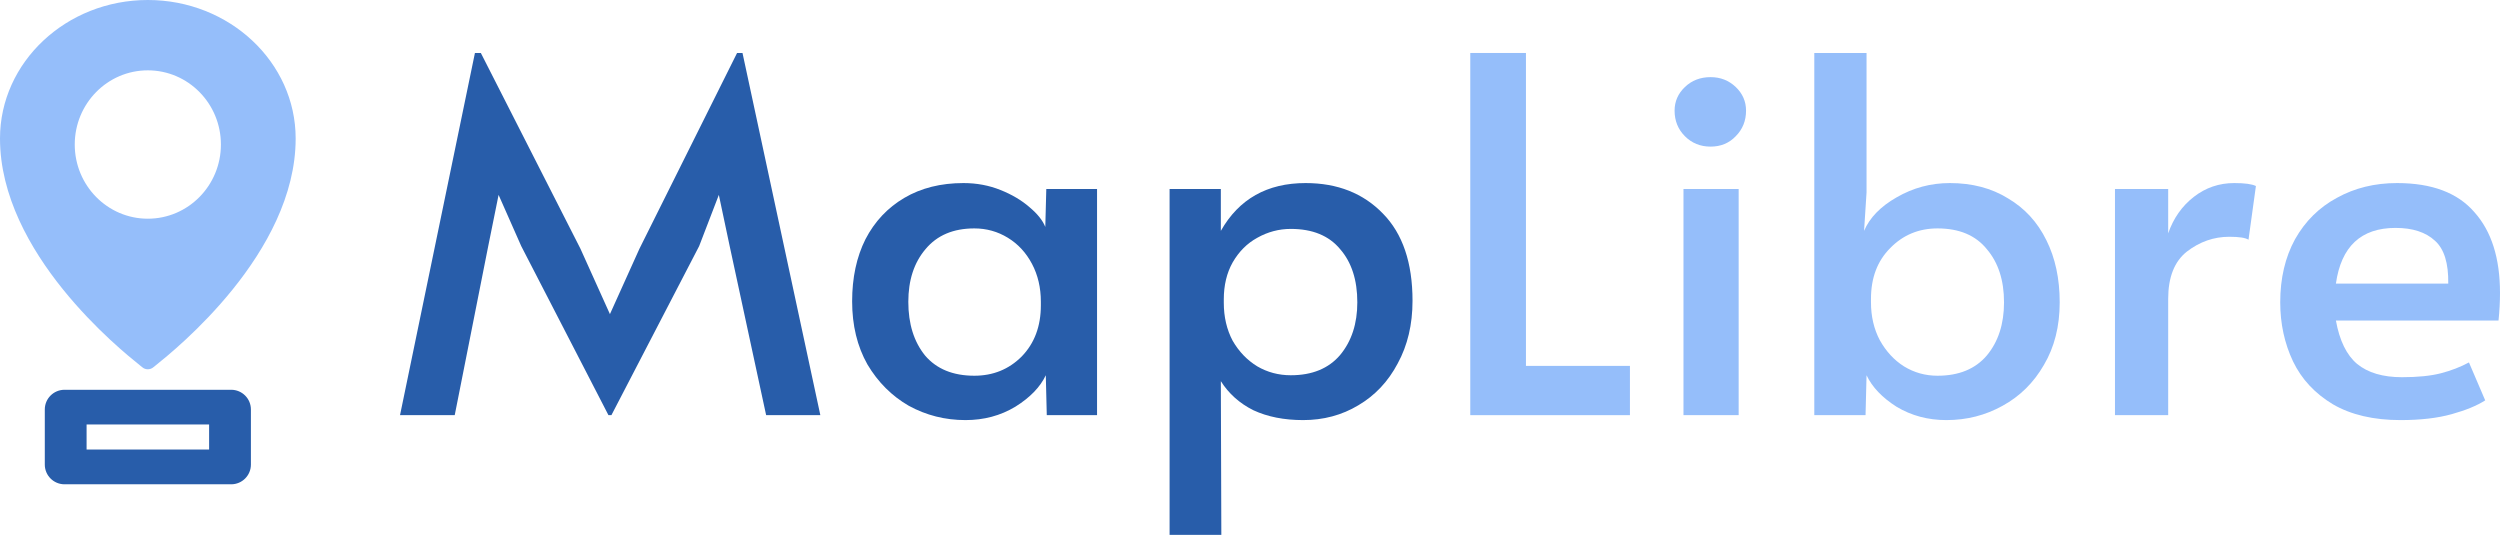
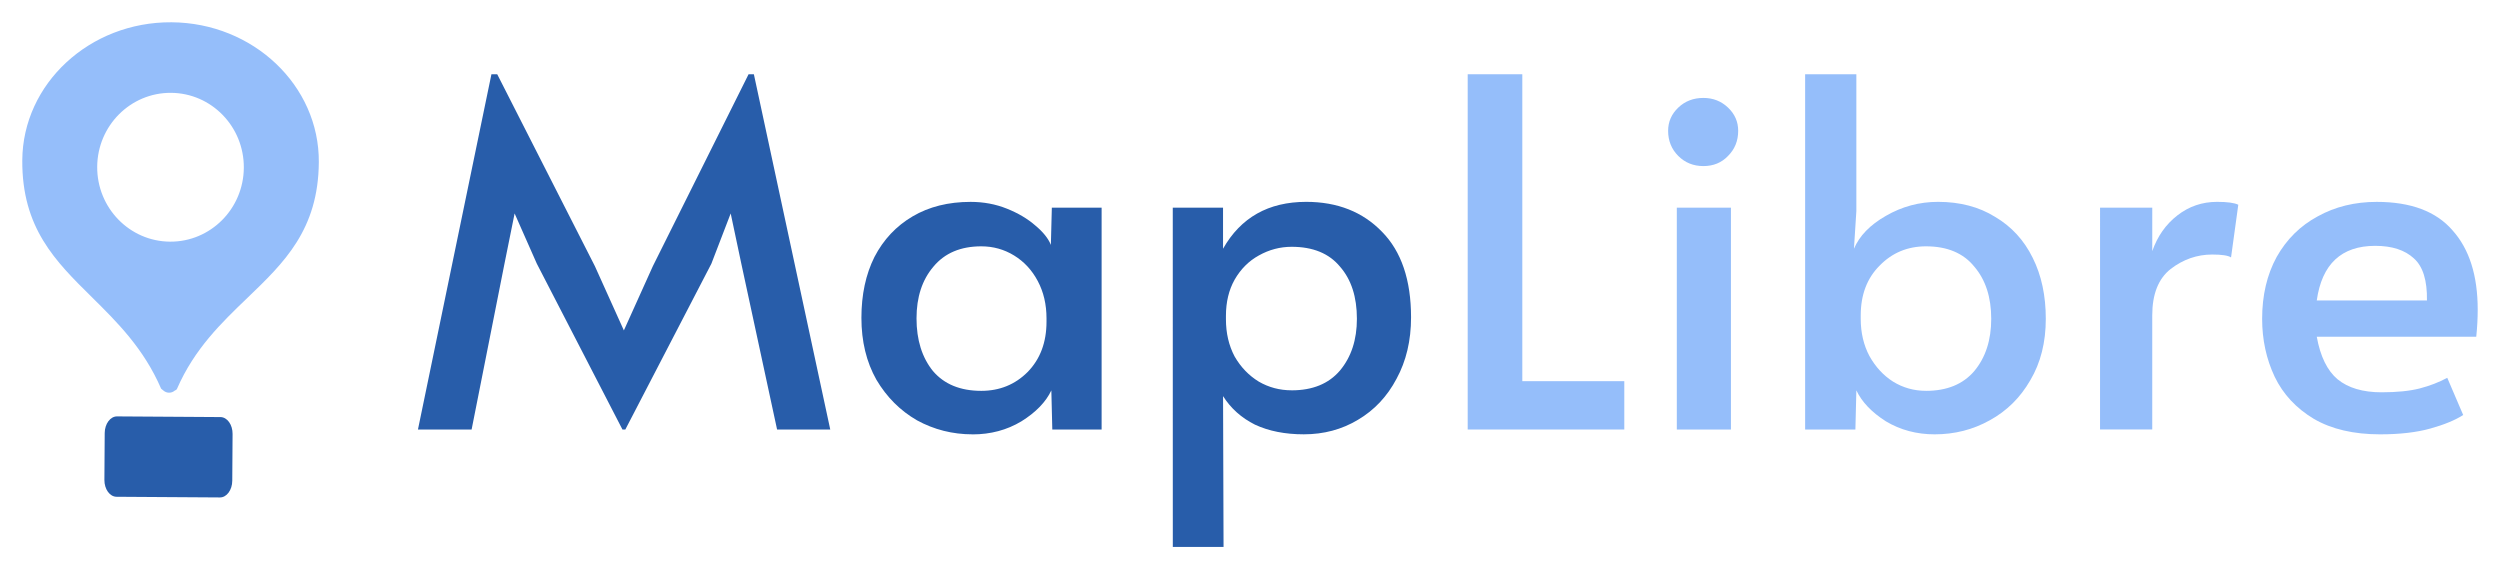
- <svg xmlns="http://www.w3.org/2000/svg" id="maplibre" width="110" height="24" viewBox="0 0 110 24" fill="none">
-   <path d="M22.935 10.83L21.938 8.575L21.482 10.83L20.008 18.267H17.601L20.897 2.331H21.157L25.537 10.939L26.837 13.822L28.138 10.939L32.431 2.331H32.67L36.095 18.267H33.71L32.106 10.83L31.629 8.575L30.762 10.83L26.902 18.267H26.772L22.935 10.83Z" fill="#285DAA" />
-   <path d="M42.481 18.484C41.585 18.484 40.754 18.274 39.988 17.855C39.236 17.421 38.629 16.814 38.166 16.034C37.718 15.239 37.494 14.314 37.494 13.259C37.494 12.218 37.689 11.307 38.08 10.527C38.484 9.746 39.055 9.139 39.792 8.706C40.53 8.272 41.397 8.055 42.394 8.055C42.972 8.055 43.514 8.156 44.02 8.359C44.526 8.561 44.953 8.814 45.3 9.118C45.646 9.407 45.878 9.696 45.993 9.985L46.037 8.315H48.27V18.267H46.058L46.015 16.511C45.769 17.031 45.321 17.494 44.671 17.898C44.02 18.289 43.29 18.484 42.481 18.484ZM42.871 16.532C43.695 16.532 44.389 16.251 44.953 15.687C45.516 15.109 45.798 14.357 45.798 13.432V13.28C45.798 12.659 45.668 12.102 45.408 11.611C45.148 11.119 44.794 10.736 44.346 10.462C43.897 10.187 43.406 10.05 42.871 10.05C41.946 10.05 41.231 10.353 40.725 10.96C40.219 11.553 39.966 12.326 39.966 13.28C39.966 14.249 40.212 15.036 40.703 15.643C41.209 16.236 41.932 16.532 42.871 16.532Z" fill="#285DAA" />
-   <path d="M51.462 8.315H53.717V10.158C54.512 8.756 55.755 8.055 57.446 8.055C58.848 8.055 59.983 8.503 60.85 9.399C61.717 10.281 62.151 11.56 62.151 13.237C62.151 14.278 61.934 15.195 61.5 15.99C61.081 16.785 60.503 17.4 59.766 17.833C59.043 18.267 58.234 18.484 57.337 18.484C56.499 18.484 55.769 18.339 55.148 18.05C54.541 17.747 54.064 17.32 53.717 16.771L53.739 23.535H51.462V8.315ZM56.795 16.511C57.735 16.511 58.458 16.214 58.964 15.622C59.469 15.015 59.722 14.242 59.722 13.302C59.722 12.319 59.469 11.539 58.964 10.96C58.472 10.368 57.749 10.072 56.795 10.072C56.275 10.072 55.784 10.202 55.321 10.462C54.873 10.707 54.512 11.069 54.237 11.546C53.977 12.008 53.847 12.55 53.847 13.172V13.324C53.847 13.945 53.977 14.502 54.237 14.993C54.512 15.47 54.873 15.846 55.321 16.12C55.769 16.381 56.261 16.511 56.795 16.511Z" fill="#285DAA" />
-   <path d="M64.692 2.331H67.142V16.099H71.717V18.267H64.692V2.331Z" fill="#95BEFA" />
-   <path d="M74.073 8.315H76.501V18.267H74.073V8.315ZM75.265 6.451C74.817 6.451 74.441 6.299 74.138 5.995C73.834 5.692 73.682 5.316 73.682 4.868C73.682 4.463 73.834 4.116 74.138 3.827C74.441 3.538 74.817 3.394 75.265 3.394C75.698 3.394 76.067 3.538 76.371 3.827C76.674 4.116 76.826 4.463 76.826 4.868C76.826 5.316 76.674 5.692 76.371 5.995C76.082 6.299 75.713 6.451 75.265 6.451Z" fill="#95BEFA" />
-   <path d="M85.64 18.484C84.831 18.484 84.101 18.288 83.45 17.898C82.814 17.494 82.373 17.031 82.128 16.511L82.084 18.267H79.829V2.331H82.128V8.467L82.019 10.158C82.265 9.58 82.742 9.088 83.45 8.684C84.173 8.265 84.953 8.055 85.792 8.055C86.775 8.055 87.627 8.279 88.35 8.727C89.087 9.161 89.651 9.775 90.041 10.57C90.431 11.351 90.627 12.261 90.627 13.302C90.627 14.357 90.395 15.275 89.933 16.055C89.485 16.836 88.878 17.436 88.112 17.855C87.36 18.274 86.536 18.484 85.64 18.484ZM85.25 16.532C86.189 16.532 86.912 16.236 87.418 15.643C87.924 15.036 88.177 14.256 88.177 13.302C88.177 12.333 87.924 11.553 87.418 10.96C86.926 10.353 86.204 10.05 85.25 10.05C84.426 10.05 83.732 10.339 83.168 10.917C82.605 11.481 82.323 12.225 82.323 13.15V13.302C82.323 13.923 82.453 14.48 82.713 14.971C82.988 15.463 83.342 15.846 83.775 16.12C84.224 16.395 84.715 16.532 85.25 16.532Z" fill="#95BEFA" />
-   <path d="M93.059 8.315H95.4V10.267C95.632 9.602 96.007 9.067 96.528 8.662C97.048 8.257 97.641 8.055 98.306 8.055C98.768 8.055 99.086 8.098 99.26 8.185L98.934 10.548C98.804 10.462 98.522 10.418 98.089 10.418C97.41 10.418 96.788 10.635 96.224 11.069C95.675 11.502 95.4 12.196 95.4 13.15V18.267H93.059V8.315Z" fill="#95BEFA" />
-   <path d="M105.62 18.484C104.435 18.484 103.445 18.252 102.65 17.79C101.855 17.313 101.27 16.684 100.894 15.903C100.518 15.109 100.33 14.241 100.33 13.302C100.33 12.247 100.547 11.322 100.981 10.527C101.429 9.732 102.043 9.125 102.823 8.705C103.604 8.272 104.486 8.055 105.469 8.055C107.001 8.055 108.135 8.481 108.872 9.334C109.624 10.172 110 11.358 110 12.89C110 13.28 109.978 13.685 109.935 14.104H102.78C102.939 14.986 103.25 15.622 103.712 16.012C104.189 16.402 104.847 16.597 105.685 16.597C106.379 16.597 106.95 16.54 107.398 16.424C107.846 16.308 108.258 16.149 108.634 15.947L109.349 17.616C108.988 17.848 108.497 18.05 107.875 18.223C107.254 18.397 106.502 18.484 105.62 18.484ZM107.723 12.478C107.738 11.582 107.543 10.953 107.138 10.592C106.733 10.216 106.155 10.028 105.404 10.028C103.886 10.028 103.011 10.845 102.78 12.478H107.723Z" fill="#95BEFA" />
-   <path fill-rule="evenodd" clip-rule="evenodd" d="M0 6.093C0 2.733 2.918 -6.10352e-05 6.504 -6.10352e-05C10.091 -6.10352e-05 13.009 2.733 13.009 6.093C13.009 11.142 7.69 15.404 6.854 16.074C6.802 16.115 6.767 16.143 6.752 16.156C6.682 16.218 6.593 16.248 6.504 16.248C6.415 16.248 6.326 16.218 6.257 16.156C6.242 16.143 6.207 16.115 6.155 16.074C5.319 15.404 0 11.142 0 6.093ZM6.504 9.623C8.28 9.623 9.72 8.162 9.72 6.359C9.72 4.557 8.28 3.095 6.504 3.095C4.728 3.095 3.289 4.557 3.289 6.359C3.289 8.162 4.728 9.623 6.504 9.623Z" fill="#95BEFA" />
-   <path fill-rule="evenodd" clip-rule="evenodd" d="M2.839 17.15C2.36 17.15 1.971 17.538 1.971 18.017V20.442C1.971 20.921 2.36 21.309 2.839 21.309H10.172C10.651 21.309 11.04 20.921 11.04 20.442V18.017C11.04 17.538 10.651 17.15 10.172 17.15H2.839ZM9.201 18.677H3.81V19.781H9.201V18.677Z" fill="#285DAA" />
+ <svg xmlns="http://www.w3.org/2000/svg" id="maplibre" width="112.147" height="25.535" viewBox="0 0 112.147 25.535" version="1.1" style="fill:none">
+   <defs id="defs25" />
+   <path d="m 24.082,11.83 -0.997,-2.255 -0.455,2.255 -1.474,7.437 h -2.407 l 3.296,-15.936 h 0.26 l 4.38,8.607 1.301,2.884 1.301,-2.884 4.293,-8.607 h 0.238 l 3.426,15.936 h -2.385 l -1.604,-7.437 -0.477,-2.255 -0.867,2.255 -3.859,7.437 h -0.13 z" id="path2" style="fill:#285daa" />
+   <path d="m 43.628,19.484 c -0.896,0 -1.727,-0.21 -2.493,-0.629 -0.752,-0.434 -1.359,-1.041 -1.821,-1.821 -0.448,-0.795 -0.672,-1.72 -0.672,-2.775 0,-1.041 0.195,-1.951 0.585,-2.732 0.405,-0.781 0.976,-1.388 1.713,-1.821 0.737,-0.434 1.604,-0.65 2.602,-0.65 0.578,0 1.12,0.101 1.626,0.304 0.506,0.202 0.932,0.455 1.279,0.759 0.347,0.289 0.578,0.578 0.694,0.867 l 0.043,-1.669 h 2.233 v 9.952 h -2.212 l -0.043,-1.756 c -0.246,0.52 -0.694,0.983 -1.344,1.388 -0.65,0.39 -1.38,0.585 -2.19,0.585 z m 0.39,-1.951 c 0.824,0 1.518,-0.282 2.081,-0.846 0.564,-0.578 0.846,-1.33 0.846,-2.255 v -0.152 c 0,-0.622 -0.13,-1.178 -0.39,-1.669 -0.26,-0.491 -0.614,-0.874 -1.062,-1.149 -0.448,-0.275 -0.94,-0.412 -1.474,-0.412 -0.925,0 -1.641,0.303 -2.146,0.911 -0.506,0.593 -0.759,1.366 -0.759,2.32 0,0.968 0.246,1.756 0.737,2.363 0.506,0.593 1.229,0.889 2.168,0.889 z" id="path4" style="fill:#285daa" />
+   <path d="m 52.609,9.315 h 2.255 v 1.843 c 0.795,-1.402 2.038,-2.103 3.729,-2.103 1.402,0 2.537,0.448 3.404,1.344 0.867,0.882 1.301,2.161 1.301,3.838 0,1.041 -0.217,1.958 -0.65,2.753 -0.419,0.795 -0.997,1.409 -1.734,1.843 -0.723,0.434 -1.532,0.65 -2.428,0.65 -0.838,0 -1.568,-0.144 -2.19,-0.434 -0.607,-0.304 -1.084,-0.73 -1.431,-1.279 l 0.022,6.764 h -2.276 z m 5.333,8.195 c 0.94,0 1.662,-0.296 2.168,-0.889 0.506,-0.607 0.759,-1.38 0.759,-2.32 0,-0.983 -0.253,-1.763 -0.759,-2.341 -0.491,-0.593 -1.214,-0.889 -2.168,-0.889 -0.52,0 -1.012,0.13 -1.474,0.39 -0.448,0.246 -0.809,0.607 -1.084,1.084 -0.26,0.463 -0.39,1.004 -0.39,1.626 v 0.152 c 0,0.622 0.13,1.178 0.39,1.669 0.275,0.477 0.636,0.853 1.084,1.127 0.448,0.26 0.94,0.39 1.474,0.39 z" id="path6" style="fill:#285daa" />
+   <path d="m 65.839,3.331 h 2.45 V 17.099 h 4.575 v 2.168 h -7.025 z" id="path8" style="fill:#95befa" />
+   <path d="m 75.22,9.315 h 2.428 v 9.952 h -2.428 z m 1.192,-1.865 c -0.448,0 -0.824,-0.152 -1.127,-0.455 -0.303,-0.304 -0.455,-0.679 -0.455,-1.127 0,-0.405 0.152,-0.752 0.455,-1.041 0.303,-0.289 0.679,-0.434 1.127,-0.434 0.434,0 0.802,0.145 1.106,0.434 0.304,0.289 0.455,0.636 0.455,1.041 0,0.448 -0.152,0.824 -0.455,1.127 -0.289,0.304 -0.658,0.455 -1.106,0.455 z" id="path10" style="fill:#95befa" />
+   <path d="m 86.787,19.484 c -0.809,0 -1.539,-0.195 -2.19,-0.585 -0.636,-0.405 -1.077,-0.867 -1.323,-1.388 l -0.043,1.756 h -2.255 V 3.331 h 2.298 v 6.136 l -0.108,1.691 c 0.246,-0.578 0.723,-1.07 1.431,-1.474 0.723,-0.419 1.503,-0.629 2.341,-0.629 0.983,0 1.836,0.224 2.558,0.672 0.737,0.434 1.301,1.048 1.691,1.843 0.39,0.78 0.585,1.691 0.585,2.732 0,1.055 -0.231,1.973 -0.694,2.753 -0.448,0.78 -1.055,1.38 -1.821,1.8 -0.752,0.419 -1.575,0.629 -2.472,0.629 z m -0.39,-1.951 c 0.94,0 1.662,-0.296 2.168,-0.889 0.506,-0.607 0.759,-1.388 0.759,-2.342 0,-0.968 -0.253,-1.749 -0.759,-2.341 -0.491,-0.607 -1.214,-0.911 -2.168,-0.911 -0.824,0 -1.518,0.289 -2.081,0.867 -0.564,0.564 -0.846,1.308 -0.846,2.233 v 0.152 c 0,0.622 0.13,1.178 0.39,1.669 0.275,0.491 0.629,0.874 1.062,1.149 0.448,0.275 0.94,0.412 1.474,0.412 z" id="path12" style="fill:#95befa" />
+   <path d="m 94.206,9.315 h 2.342 v 1.951 c 0.231,-0.665 0.607,-1.2 1.127,-1.604 0.52,-0.405 1.113,-0.607 1.778,-0.607 0.463,0 0.78,0.043 0.954,0.13 l -0.325,2.363 c -0.13,-0.087 -0.412,-0.13 -0.846,-0.13 -0.679,0 -1.301,0.217 -1.865,0.65 -0.549,0.434 -0.824,1.127 -0.824,2.081 v 5.117 h -2.342 z" id="path14" style="fill:#95befa" />
+   <path d="m 106.767,19.484 c -1.185,0 -2.175,-0.231 -2.97,-0.694 -0.795,-0.477 -1.38,-1.106 -1.756,-1.886 -0.376,-0.795 -0.564,-1.662 -0.564,-2.602 0,-1.055 0.217,-1.98 0.651,-2.775 0.448,-0.795 1.062,-1.402 1.842,-1.821 0.781,-0.434 1.663,-0.65 2.646,-0.65 1.532,0 2.666,0.426 3.403,1.279 0.752,0.838 1.128,2.024 1.128,3.556 0,0.39 -0.022,0.795 -0.065,1.214 h -7.155 c 0.159,0.882 0.47,1.518 0.932,1.908 0.477,0.39 1.135,0.585 1.973,0.585 0.694,0 1.265,-0.058 1.713,-0.173 0.448,-0.116 0.86,-0.275 1.236,-0.477 l 0.715,1.669 c -0.361,0.231 -0.852,0.434 -1.474,0.607 -0.621,0.173 -1.373,0.26 -2.255,0.26 z m 2.103,-6.006 c 0.015,-0.896 -0.18,-1.525 -0.585,-1.886 -0.405,-0.376 -0.983,-0.564 -1.734,-0.564 -1.518,0 -2.393,0.817 -2.624,2.45 z" id="path16" style="fill:#95befa" />
+   <g id="g849" transform="matrix(1.261482,0,0,1.261482,-15.81587,34.26732)" style="stroke-width:0.793">
+     <path id="path6-6" d="m 18.635,-26.372 c -2.907,-0.019 -5.287,2.182 -5.305,4.905 -0.016,2.411 1.177,3.589 2.468,4.864 0.9,0.889 1.848,1.825 2.469,3.26 0.042,0.034 0.07,0.057 0.082,0.067 a 0.304,0.304 0 0 0 0.2,0.076 0.305,0.305 0 0 0 0.201,-0.073 c 0.003,-0.003 0.009,-0.005 0.017,-0.009 0.02,-0.009 0.051,-0.022 0.066,-0.058 0.618,-1.421 1.58,-2.345 2.498,-3.227 1.308,-1.256 2.528,-2.427 2.544,-4.832 0.018,-2.723 -2.333,-4.955 -5.24,-4.973 z m -0.051,7.801 c 1.44,0.009 2.614,-1.168 2.624,-2.629 0.009,-1.461 -1.15,-2.654 -2.59,-2.663 -1.44,-0.009 -2.614,1.168 -2.624,2.629 -0.009,1.461 1.15,2.654 2.59,2.663 z" style="clip-rule:evenodd;fill:#95befa;fill-opacity:1;fill-rule:evenodd;stroke-width:0.793" />
+     <path id="path8-2" d="m 16.7,-12.357 c -0.24,-0.002 -0.437,0.264 -0.439,0.593 l -0.011,1.666 c -0.002,0.329 0.191,0.597 0.431,0.599 l 3.677,0.024 c 0.24,0.002 0.437,-0.264 0.439,-0.593 l 0.011,-1.666 c 0.002,-0.329 -0.191,-0.597 -0.431,-0.599 z" style="clip-rule:evenodd;fill:#285daa;fill-opacity:1;fill-rule:evenodd;stroke-width:0.793" />
+   </g>
</svg>
